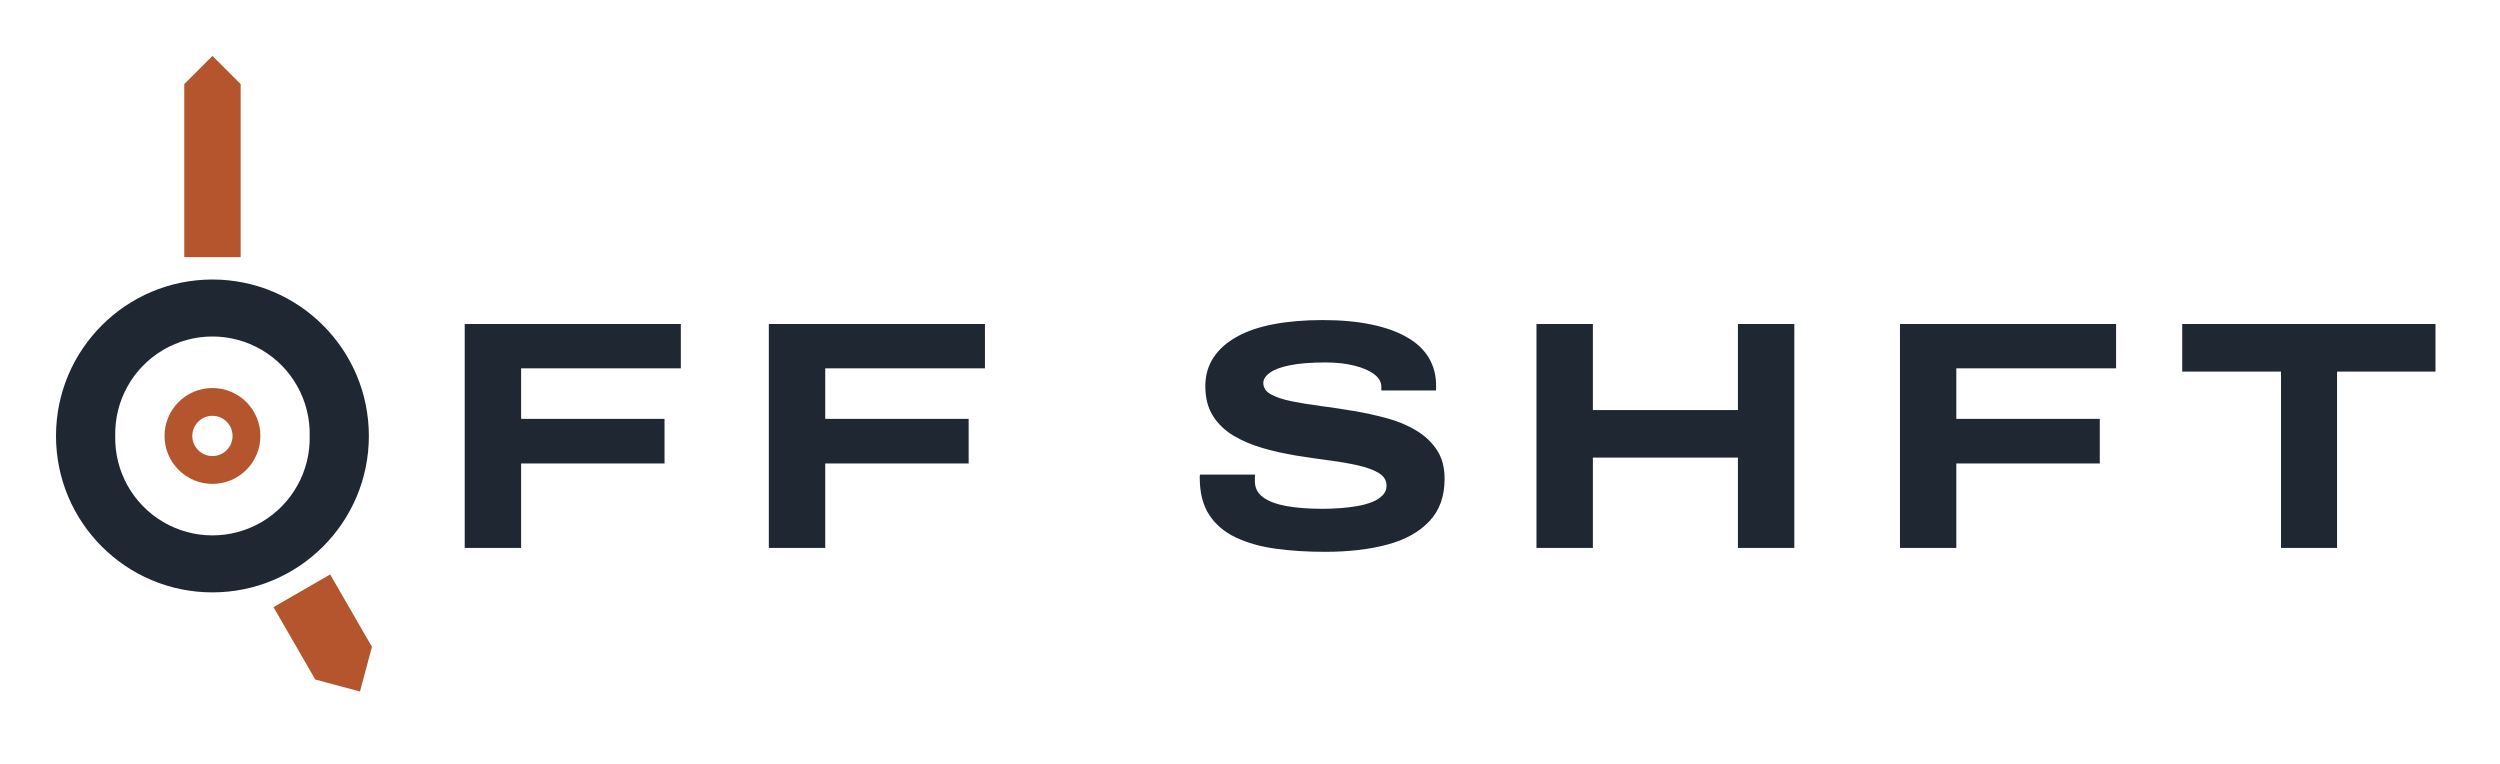
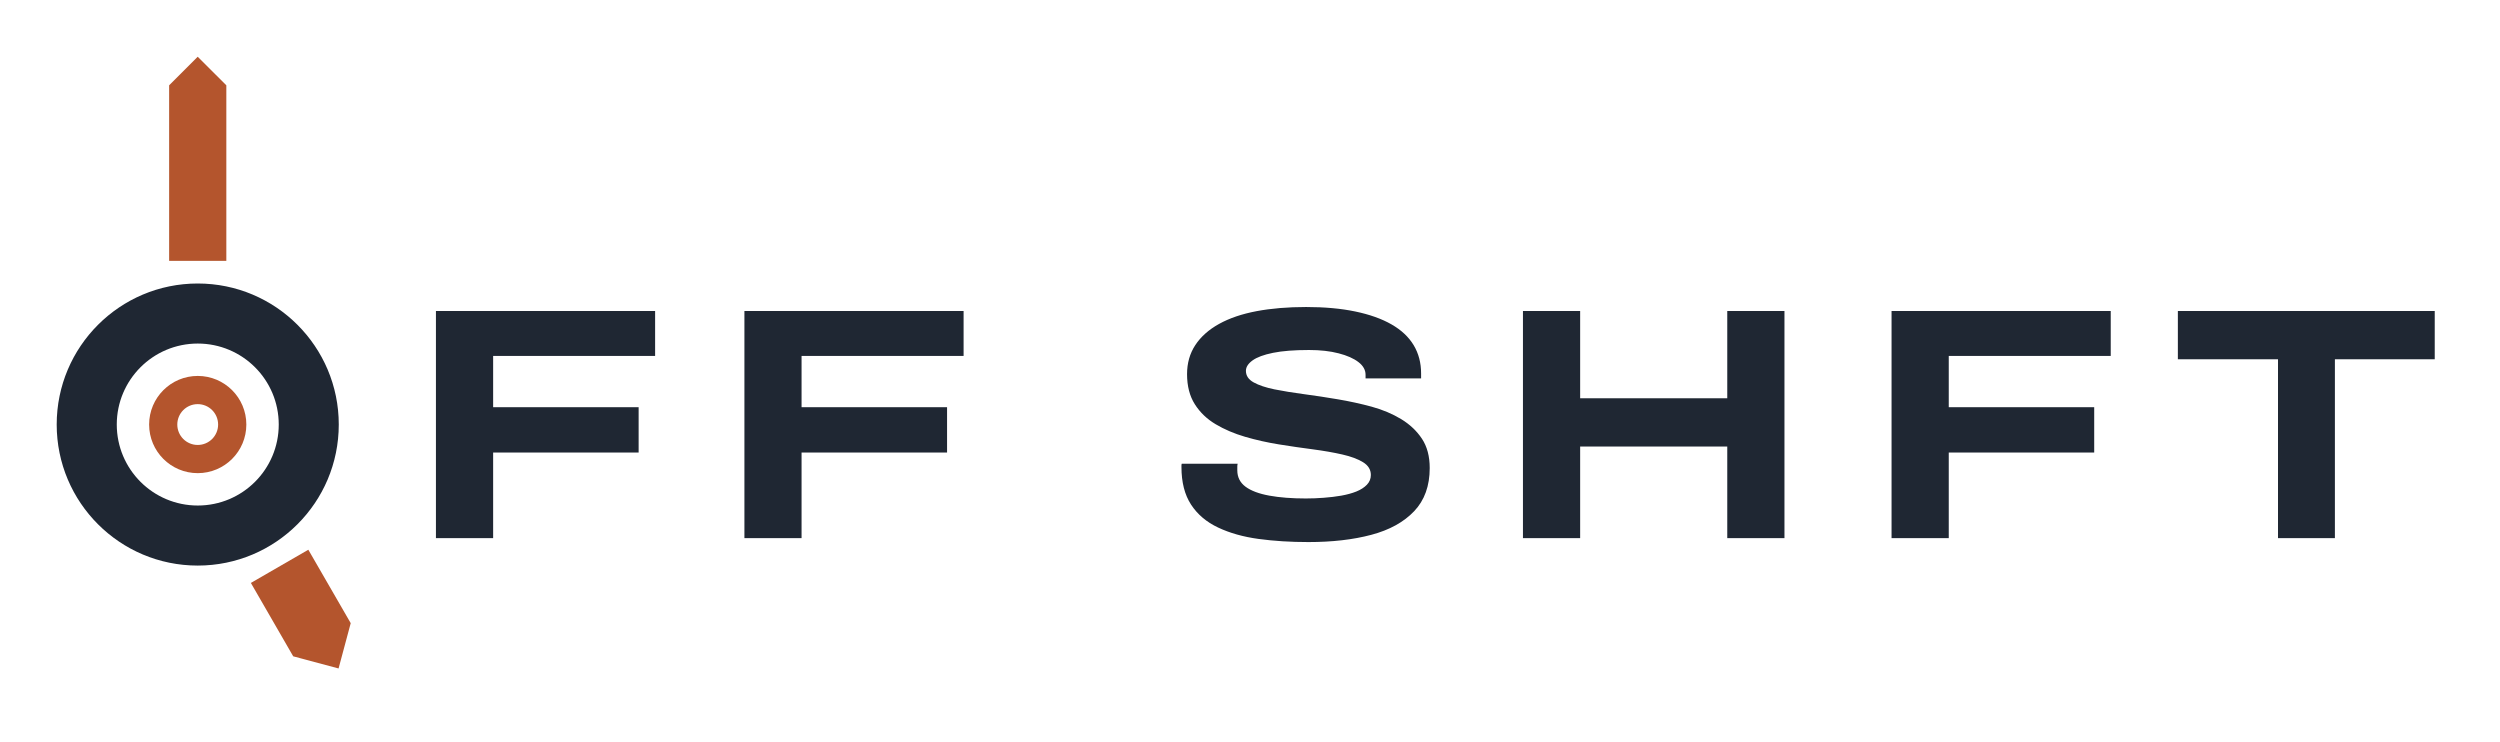
- <svg xmlns="http://www.w3.org/2000/svg" width="50.31mm" height="15.37mm" viewBox="0 0 50.306 15.370">
-   <path fill="#1F2733" fill-rule="evenodd" d="M1.125 8.773 a3.148 3.148 0 1 0 6.296 0 a3.148 3.148 0 1 0 -6.296 0 Z M2.317 8.773 a1.957 1.957 0 1 0 3.913 0 a1.957 1.957 0 1 0 -3.913 0 Z" />
-   <path fill="#B4552D" d="M3.706 5.175 L3.706 1.692 L4.273 1.125 L4.841 1.692 L4.841 5.175 Z M6.642 11.56 L7.483 13.017 L7.242 13.916 L6.343 13.675 L5.502 12.218 Z" />
-   <path fill="#B4552D" fill-rule="evenodd" d="M3.309 8.773 a0.964 0.964 0 1 0 1.929 0 a0.964 0.964 0 1 0 -1.929 0 Z M3.868 8.773 a0.405 0.405 0 1 0 0.81 0 a0.405 0.405 0 1 0 -0.81 0 Z" />
-   <path fill="#1F2733" d="M10.485 11.026L9.350 11.026L9.350 6.520L13.699 6.520L13.699 7.412L10.485 7.412L10.485 8.429L13.371 8.429L13.371 9.327L10.485 9.327L10.485 11.026ZM16.605 11.026L15.470 11.026L15.470 6.520L19.819 6.520L19.819 7.412L16.605 7.412L16.605 8.429L19.491 8.429L19.491 9.327L16.605 9.327L16.605 11.026ZM26.661 11.105L26.661 11.105Q26.130 11.105 25.674 11.043Q25.218 10.981 24.870 10.817Q24.523 10.653 24.332 10.361Q24.142 10.069 24.142 9.616L24.142 9.616Q24.142 9.603 24.142 9.583Q24.142 9.564 24.149 9.551L24.149 9.551L25.257 9.551Q25.251 9.577 25.251 9.610Q25.251 9.642 25.251 9.682L25.251 9.682Q25.251 9.885 25.415 10.006Q25.579 10.128 25.887 10.184Q26.195 10.239 26.609 10.239L26.609 10.239Q26.786 10.239 26.966 10.226Q27.147 10.213 27.314 10.184Q27.481 10.154 27.612 10.102Q27.744 10.049 27.822 9.967Q27.901 9.885 27.901 9.774L27.901 9.774Q27.901 9.616 27.747 9.521Q27.593 9.426 27.334 9.367Q27.074 9.308 26.750 9.265Q26.425 9.223 26.077 9.167Q25.730 9.111 25.405 9.016Q25.080 8.921 24.821 8.767Q24.562 8.612 24.408 8.370Q24.254 8.127 24.254 7.773L24.254 7.773Q24.254 7.445 24.418 7.196Q24.582 6.946 24.890 6.776Q25.198 6.605 25.635 6.523Q26.071 6.441 26.615 6.441L26.615 6.441Q27.166 6.441 27.593 6.530Q28.019 6.618 28.311 6.786Q28.603 6.953 28.750 7.199Q28.898 7.445 28.898 7.760L28.898 7.760L28.898 7.858L27.796 7.858L27.796 7.786Q27.796 7.642 27.655 7.533Q27.514 7.425 27.261 7.360Q27.009 7.294 26.674 7.294L26.674 7.294Q26.235 7.294 25.959 7.350Q25.684 7.405 25.553 7.501Q25.421 7.596 25.421 7.707L25.421 7.707Q25.421 7.852 25.576 7.937Q25.730 8.022 25.989 8.075Q26.248 8.127 26.573 8.170Q26.897 8.212 27.245 8.271Q27.593 8.330 27.917 8.419Q28.242 8.508 28.501 8.665Q28.760 8.822 28.914 9.055Q29.069 9.288 29.069 9.636L29.069 9.636Q29.069 10.167 28.760 10.492Q28.452 10.817 27.911 10.961Q27.370 11.105 26.661 11.105ZM32.053 11.026L30.918 11.026L30.918 6.520L32.053 6.520L32.053 8.252L34.972 8.252L34.972 6.520L36.107 6.520L36.107 11.026L34.972 11.026L34.972 9.209L32.053 9.209L32.053 11.026ZM39.367 11.026L38.233 11.026L38.233 6.520L42.582 6.520L42.582 7.412L39.367 7.412L39.367 8.429L42.254 8.429L42.254 9.327L39.367 9.327L39.367 11.026ZM47.029 11.026L45.901 11.026L45.901 7.478L43.913 7.478L43.913 6.520L49.010 6.520L49.010 7.478L47.029 7.478L47.029 11.026Z" />
+ <svg xmlns="http://www.w3.org/2000/svg" width="49.61mm" height="14.72mm" viewBox="0 0 49.606 14.717">
+   <path fill="#1F2733" fill-rule="evenodd" d="M1.125 8.423 a2.798 2.798 0 1 0 5.597 0 a2.798 2.798 0 1 0 -5.597 0 Z M2.317 8.423 a1.607 1.607 0 1 0 3.214 0 a1.607 1.607 0 1 0 -3.214 0 Z" />
+   <path fill="#B4552D" d="M3.356 5.175 L3.356 1.692 L3.923 1.125 L4.491 1.692 L4.491 5.175 Z M6.118 10.907 L6.959 12.364 L6.718 13.263 L5.818 13.022 L4.978 11.566 Z" />
+   <path fill="#B4552D" fill-rule="evenodd" d="M2.959 8.423 a0.964 0.964 0 1 0 1.929 0 a0.964 0.964 0 1 0 -1.929 0 Z M3.518 8.423 a0.405 0.405 0 1 0 0.81 0 a0.405 0.405 0 1 0 -0.81 0 Z" />
+   <path fill="#1F2733" d="M9.785 10.677L8.650 10.677L8.650 6.170L12.999 6.170L12.999 7.062L9.785 7.062L9.785 8.079L12.672 8.079L12.672 8.978L9.785 8.978L9.785 10.677ZM15.905 10.677L14.771 10.677L14.771 6.170L19.120 6.170L19.120 7.062L15.905 7.062L15.905 8.079L18.792 8.079L18.792 8.978L15.905 8.978L15.905 10.677ZM25.962 10.755L25.962 10.755Q25.430 10.755 24.974 10.693Q24.518 10.631 24.171 10.467Q23.823 10.303 23.633 10.011Q23.443 9.719 23.443 9.266L23.443 9.266Q23.443 9.253 23.443 9.234Q23.443 9.214 23.449 9.201L23.449 9.201L24.558 9.201Q24.551 9.227 24.551 9.260Q24.551 9.293 24.551 9.332L24.551 9.332Q24.551 9.535 24.715 9.657Q24.879 9.778 25.188 9.834Q25.496 9.890 25.909 9.890L25.909 9.890Q26.086 9.890 26.267 9.876Q26.447 9.863 26.614 9.834Q26.782 9.804 26.913 9.752Q27.044 9.699 27.123 9.617Q27.201 9.535 27.201 9.424L27.201 9.424Q27.201 9.266 27.047 9.171Q26.893 9.076 26.634 9.017Q26.375 8.958 26.050 8.915Q25.725 8.873 25.378 8.817Q25.030 8.761 24.705 8.666Q24.381 8.571 24.122 8.417Q23.862 8.263 23.708 8.020Q23.554 7.777 23.554 7.423L23.554 7.423Q23.554 7.095 23.718 6.846Q23.882 6.597 24.190 6.426Q24.499 6.255 24.935 6.173Q25.371 6.091 25.916 6.091L25.916 6.091Q26.467 6.091 26.893 6.180Q27.319 6.269 27.611 6.436Q27.903 6.603 28.051 6.849Q28.198 7.095 28.198 7.410L28.198 7.410L28.198 7.508L27.096 7.508L27.096 7.436Q27.096 7.292 26.955 7.184Q26.814 7.075 26.562 7.010Q26.309 6.944 25.975 6.944L25.975 6.944Q25.535 6.944 25.260 7.000Q24.984 7.056 24.853 7.151Q24.722 7.246 24.722 7.357L24.722 7.357Q24.722 7.502 24.876 7.587Q25.030 7.672 25.289 7.725Q25.548 7.777 25.873 7.820Q26.198 7.863 26.545 7.922Q26.893 7.981 27.218 8.069Q27.542 8.158 27.802 8.315Q28.061 8.473 28.215 8.705Q28.369 8.938 28.369 9.286L28.369 9.286Q28.369 9.817 28.061 10.142Q27.752 10.467 27.211 10.611Q26.670 10.755 25.962 10.755ZM31.354 10.677L30.219 10.677L30.219 6.170L31.354 6.170L31.354 7.902L34.273 7.902L34.273 6.170L35.408 6.170L35.408 10.677L34.273 10.677L34.273 8.860L31.354 8.860L31.354 10.677ZM38.668 10.677L37.533 10.677L37.533 6.170L41.882 6.170L41.882 7.062L38.668 7.062L38.668 8.079L41.554 8.079L41.554 8.978L38.668 8.978L38.668 10.677ZM46.330 10.677L45.201 10.677L45.201 7.128L43.214 7.128L43.214 6.170L48.311 6.170L48.311 7.128L46.330 7.128L46.330 10.677Z" />
</svg>
